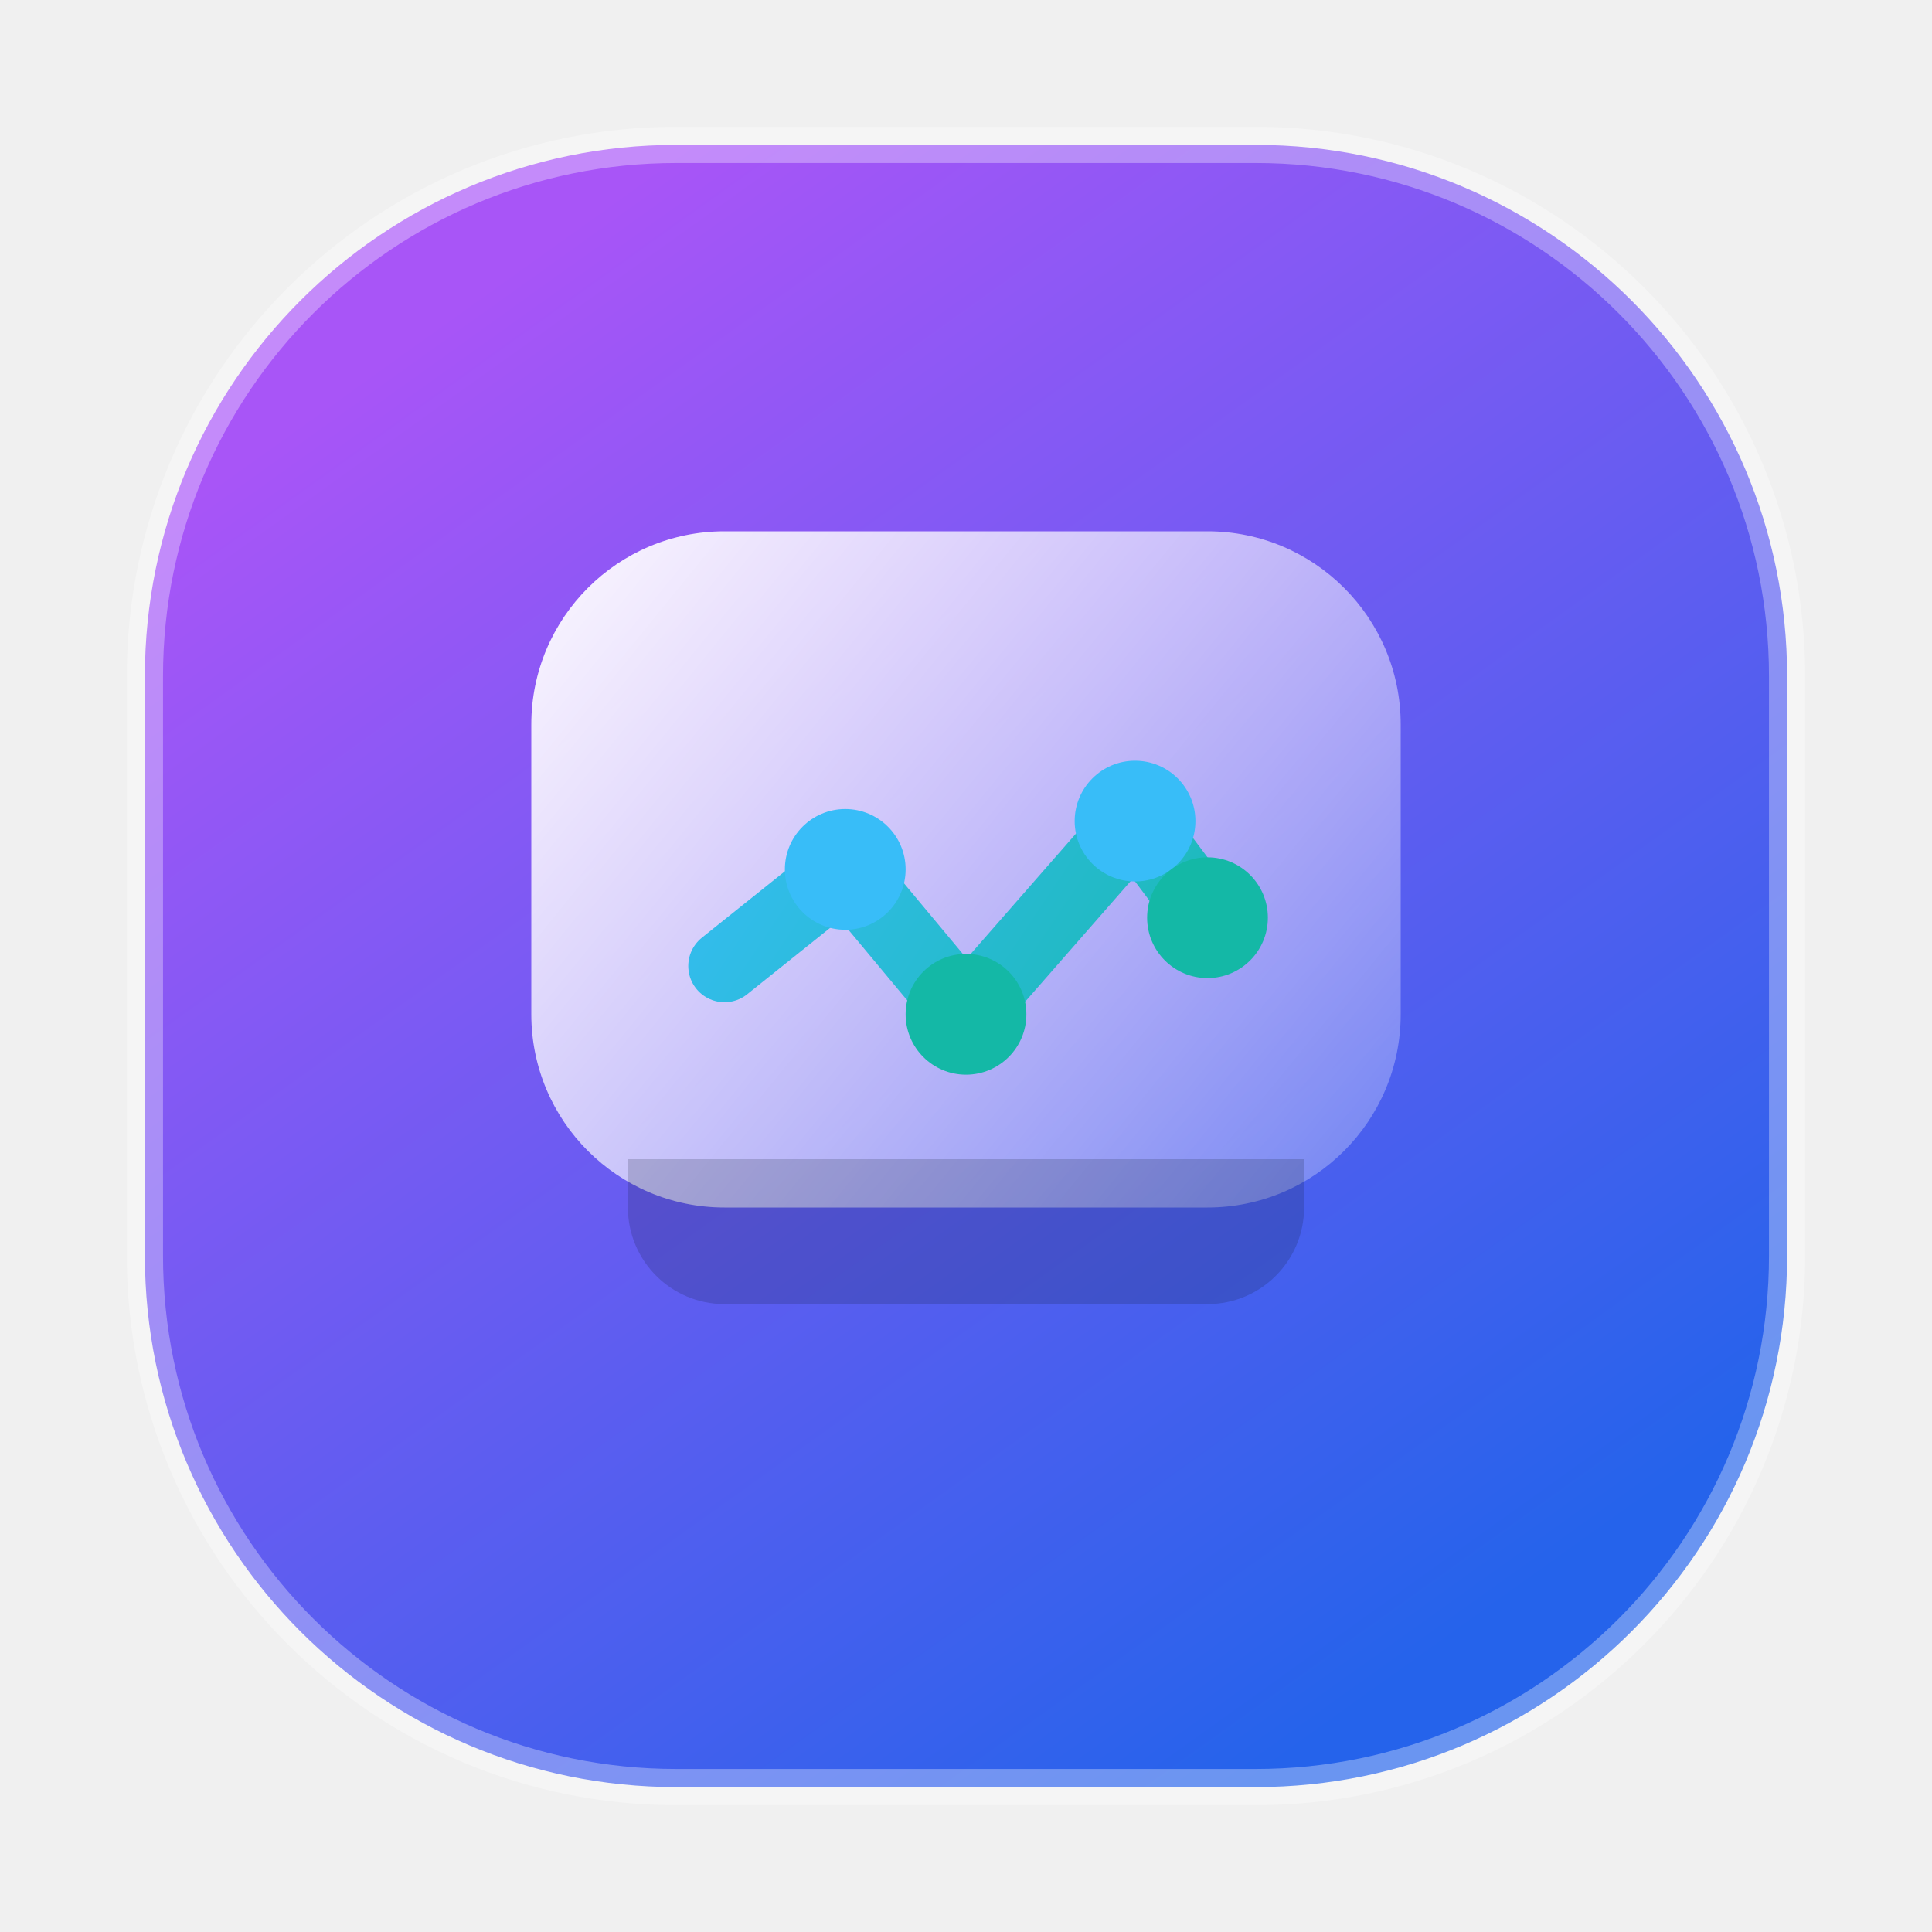
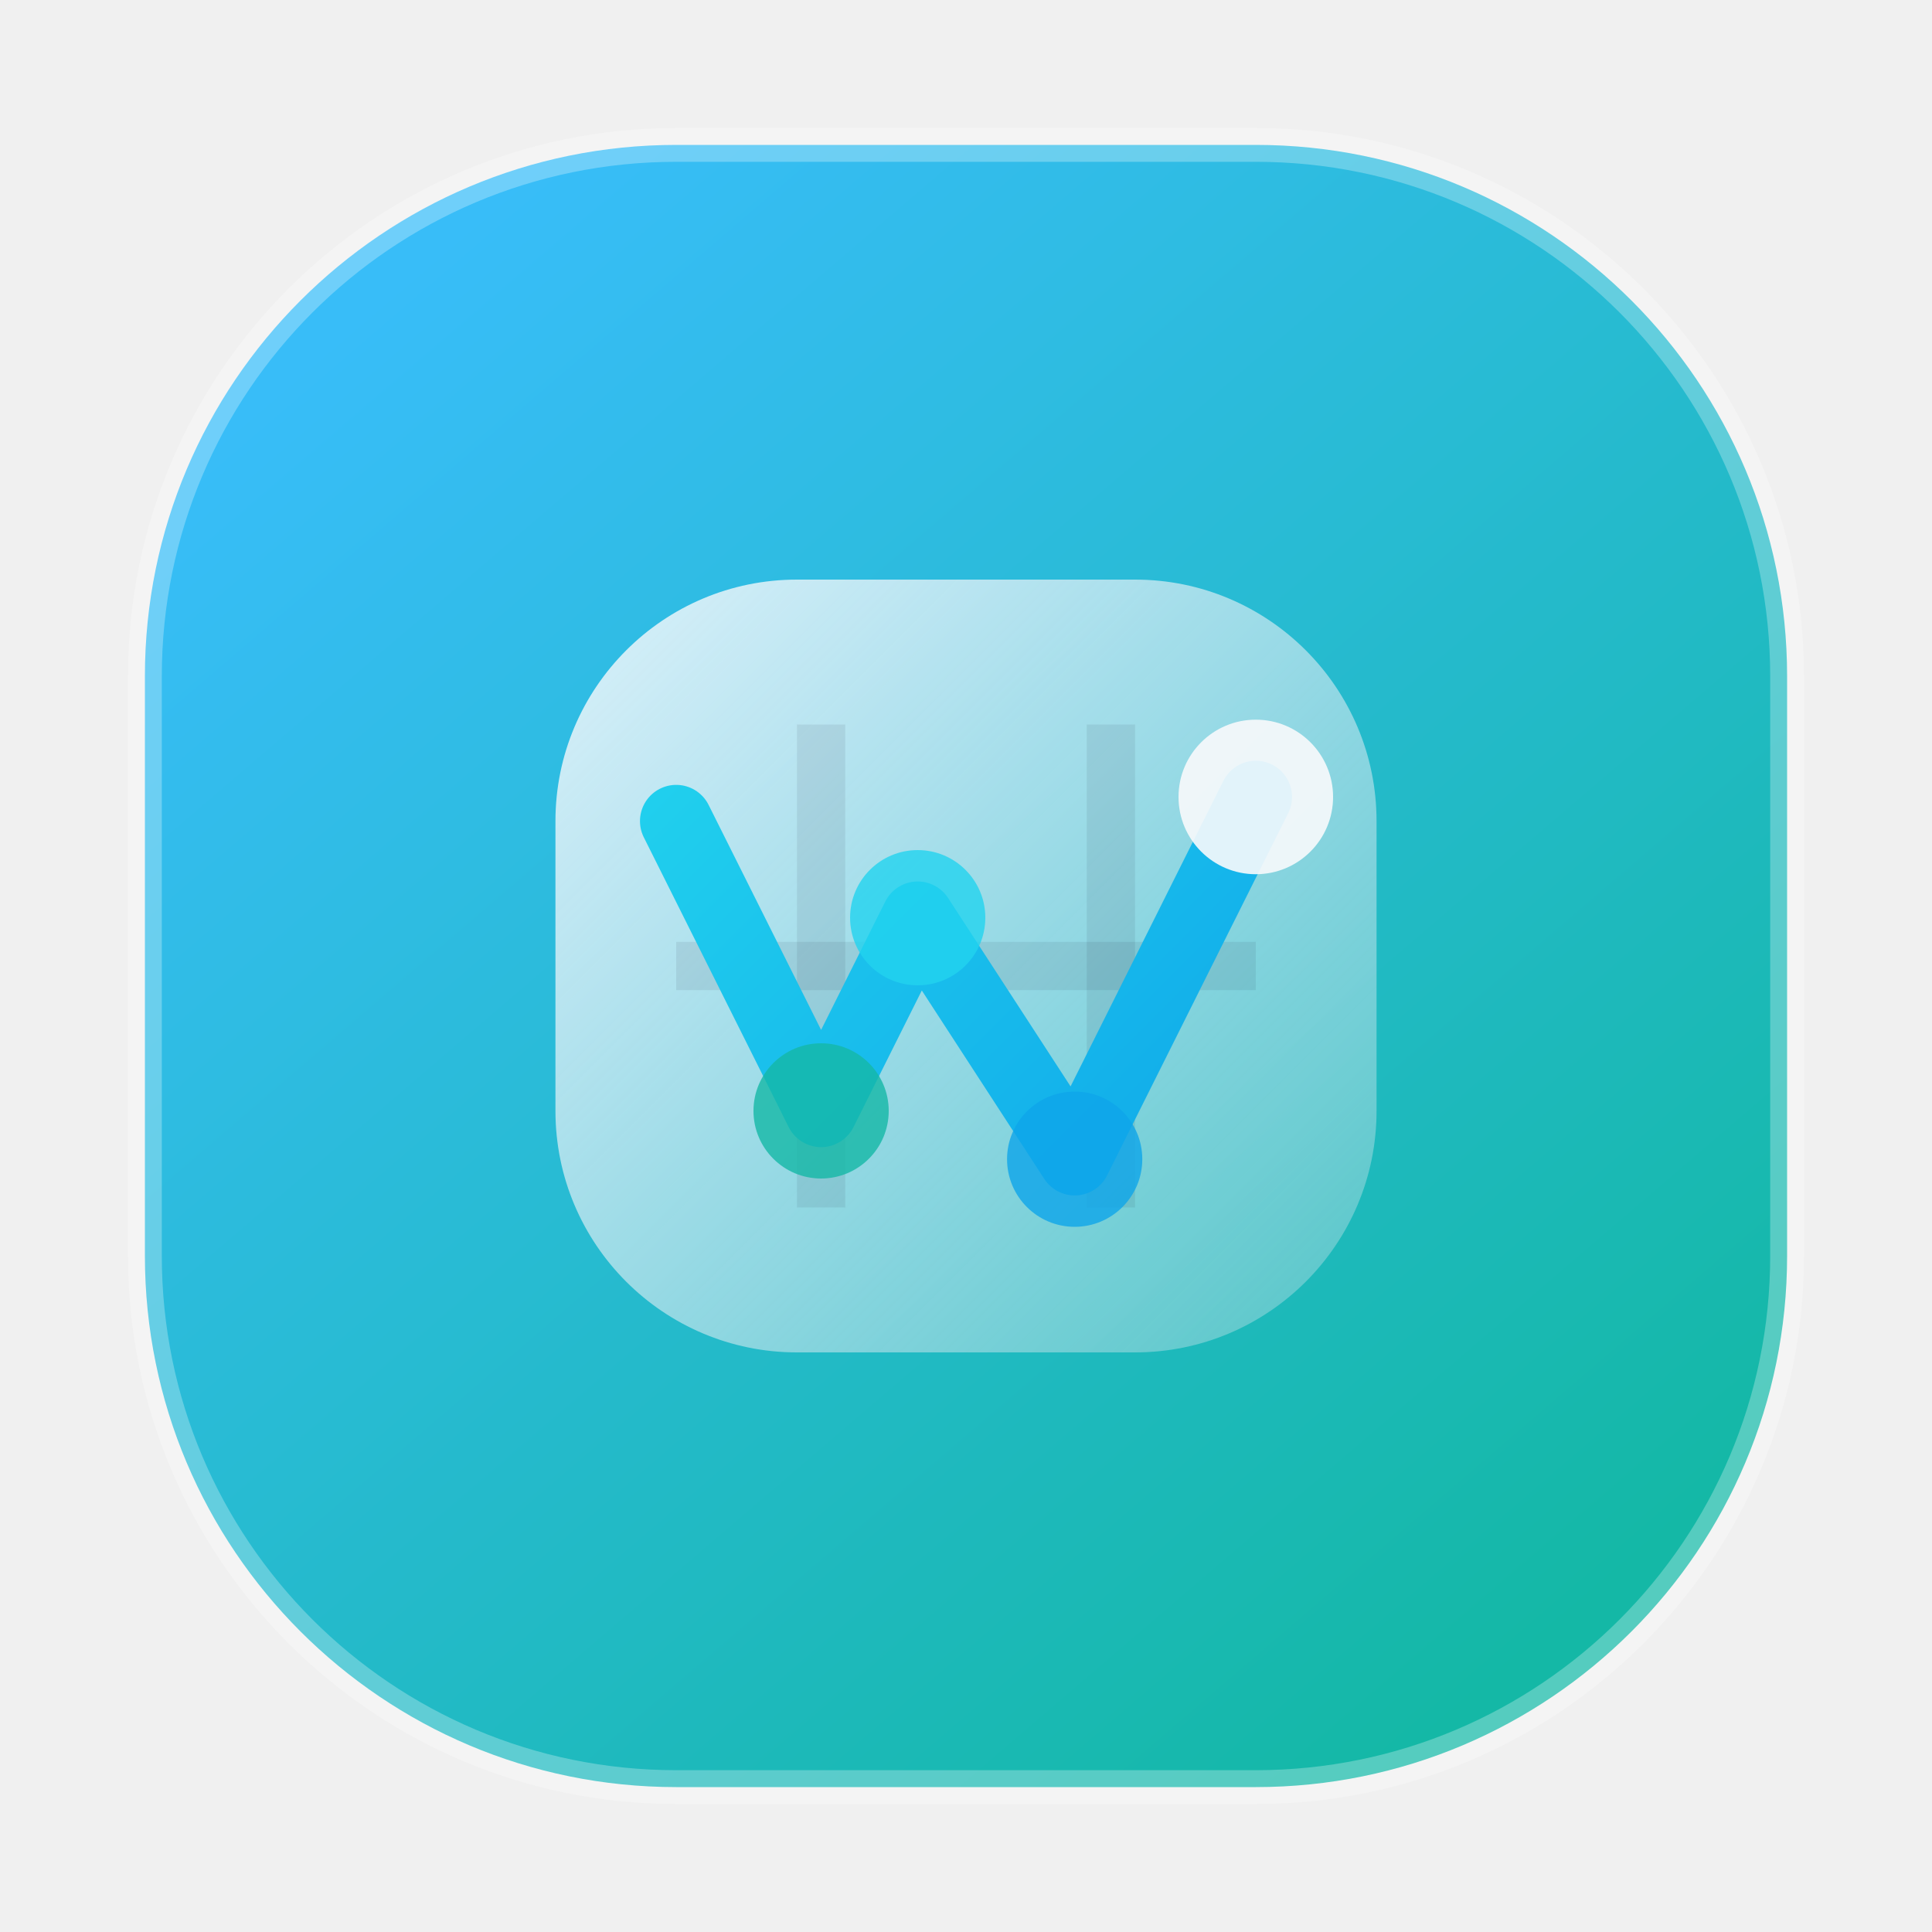
<svg xmlns="http://www.w3.org/2000/svg" width="80" height="80" viewBox="0 0 80 80" fill="none">
  <defs>
-     <linearGradient id="visualizer-gradient" x1="20" y1="12" x2="60" y2="68" gradientUnits="userSpaceOnUse">
-       <stop offset="0" stop-color="#A855F7" />
-       <stop offset="1" stop-color="#2563EB" />
-     </linearGradient>
-     <linearGradient id="visualizer-screen" x1="24" y1="24" x2="56" y2="50" gradientUnits="userSpaceOnUse">
-       <stop offset="0" stop-color="#FFFFFF" stop-opacity="0.92" />
-       <stop offset="1" stop-color="#FFFFFF" stop-opacity="0.25" />
-     </linearGradient>
-     <linearGradient id="visualizer-graph" x1="28" y1="32" x2="52" y2="48" gradientUnits="userSpaceOnUse">
+     <linearGradient id="visualizer-base" x1="16" y1="12" x2="64" y2="68" gradientUnits="userSpaceOnUse">
      <stop offset="0" stop-color="#38BDF8" />
      <stop offset="1" stop-color="#14B8A6" />
    </linearGradient>
+     <linearGradient id="visualizer-grid" x1="24" y1="24" x2="56" y2="56" gradientUnits="userSpaceOnUse">
+       <stop offset="0" stop-color="#F8FAFC" stop-opacity="0.85" />
+       <stop offset="1" stop-color="#E2E8F0" stop-opacity="0.3" />
+     </linearGradient>
+     <linearGradient id="visualizer-line" x1="28" y1="28" x2="52" y2="52" gradientUnits="userSpaceOnUse">
+       <stop offset="0" stop-color="#22D3EE" />
+       <stop offset="1" stop-color="#0EA5E9" />
+     </linearGradient>
  </defs>
-   <rect x="6" y="6" width="68" height="68" rx="22" fill="url(#visualizer-gradient)" />
-   <rect x="6" y="6" width="68" height="68" rx="22" stroke="white" stroke-opacity="0.32" stroke-width="1.5" />
-   <rect x="22" y="22" width="36" height="28" rx="8" fill="url(#visualizer-screen)" />
-   <path d="M26 48H54V50C54 52.209 52.209 54 50 54H30C27.791 54 26 52.209 26 50V48Z" fill="#0F172A" fill-opacity="0.18" />
-   <path d="M30 40L35 36L40 42L47 34L50 38" stroke="url(#visualizer-graph)" stroke-width="3" stroke-linecap="round" stroke-linejoin="round" />
-   <circle cx="35" cy="36" r="2.5" fill="#38BDF8" />
-   <circle cx="40" cy="42" r="2.5" fill="#14B8A6" />
-   <circle cx="47" cy="34" r="2.5" fill="#38BDF8" />
-   <circle cx="50" cy="38" r="2.5" fill="#14B8A6" />
+   <rect x="6" y="6" width="68" height="68" rx="22" fill="url(#visualizer-base)" />
+   <rect x="6" y="6" width="68" height="68" rx="22" stroke="white" stroke-opacity="0.28" stroke-width="1.4" />
+   <rect x="23" y="24" width="34" height="32" rx="10" fill="url(#visualizer-grid)" />
+   <path d="M28 40H52" stroke="#0F172A" stroke-opacity="0.08" stroke-width="2" />
+   <path d="M34 30V50" stroke="#0F172A" stroke-opacity="0.08" stroke-width="2" />
+   <path d="M46 30V50" stroke="#0F172A" stroke-opacity="0.08" stroke-width="2" />
+   <path d="M28 34L34 46L38 38L44.5 48L52 33" stroke="url(#visualizer-line)" stroke-width="3" stroke-linecap="round" stroke-linejoin="round" />
+   <circle cx="34" cy="46" r="2.8" fill="#14B8A6" fill-opacity="0.8" />
+   <circle cx="38" cy="38" r="2.8" fill="#22D3EE" fill-opacity="0.8" />
+   <circle cx="44.5" cy="48" r="2.8" fill="#0EA5E9" fill-opacity="0.8" />
+   <circle cx="52" cy="33" r="3.2" fill="#F8FAFC" fill-opacity="0.9" />
</svg>
